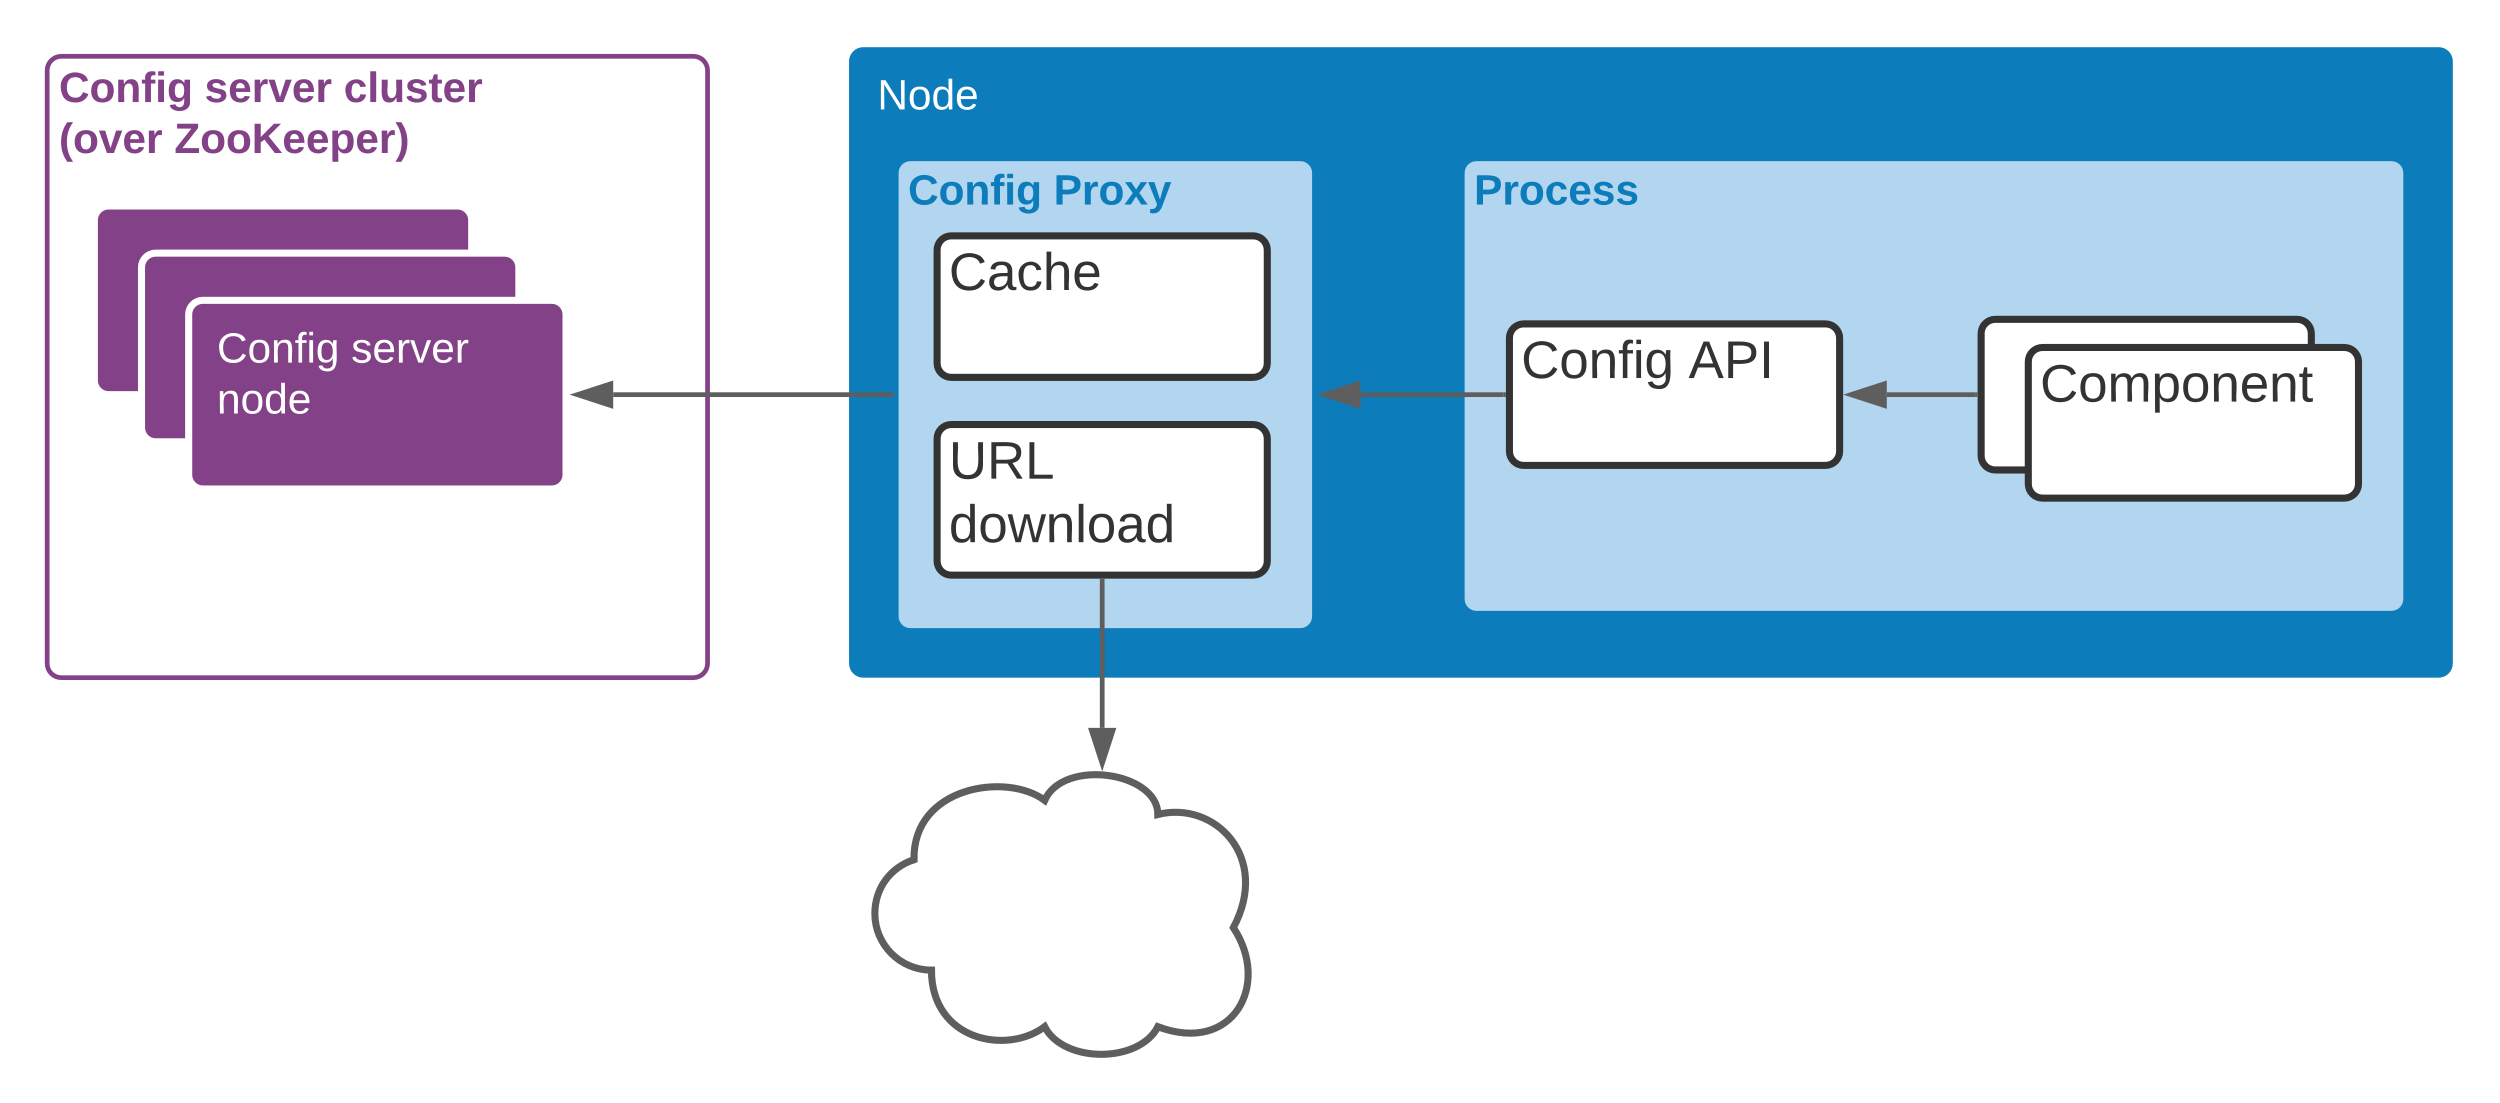
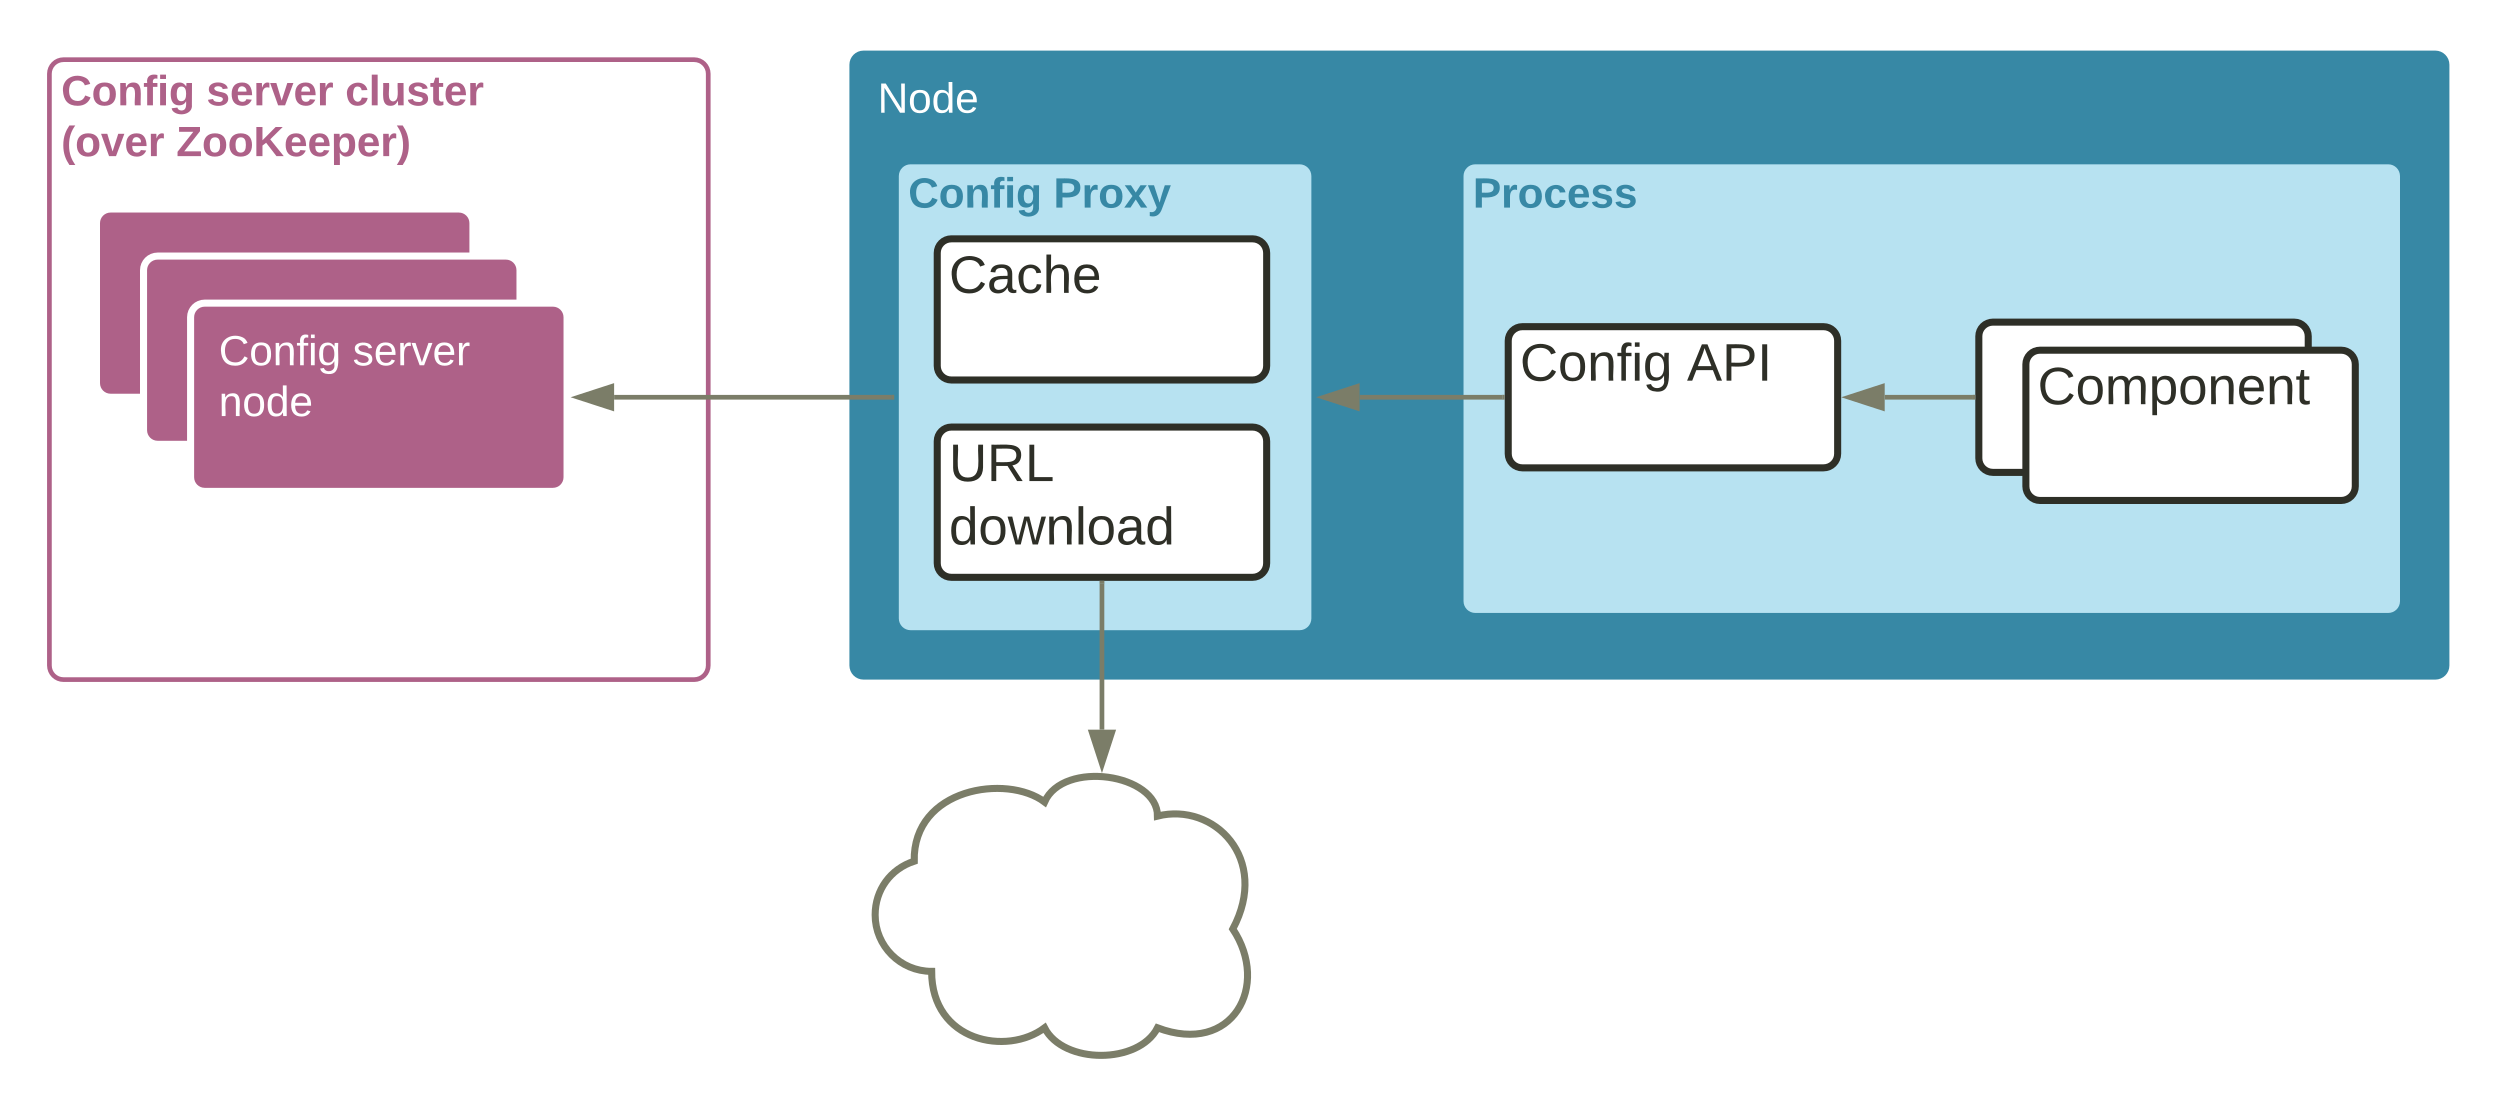
- <svg xmlns="http://www.w3.org/2000/svg" xmlns:ns1="lucid" xmlns:xlink="http://www.w3.org/1999/xlink" width="1060" height="467.33">
-   <g transform="translate(-240 -212.6667)" ns1:page-tab-id="0_0">
-     <path d="M0 0h1870.87v1322.83H0z" fill="#fff" />
-     <path d="M260 242.53c0-3.3 2.7-6 6-6h268c3.3 0 6 2.7 6 6V494c0 3.3-2.7 6-6 6H266c-3.3 0-6-2.7-6-6z" stroke="#834187" stroke-width="2" fill="#fff" />
+ <svg xmlns="http://www.w3.org/2000/svg" xmlns:ns1="lucid" xmlns:xlink="http://www.w3.org/1999/xlink" width="1062.5" height="470.03">
+   <g transform="translate(-239 -211.1667)" ns1:page-tab-id="0_0">
+     <path d="M0 0h1870.87v1322.84H0z" fill="#fff" />
+     <path d="M260 242.53a6 6 0 0 1 6-6h268a6 6 0 0 1 6 6V494a6 6 0 0 1-6 6H266a6 6 0 0 1-6-6z" stroke="#ae6188" stroke-width="2" fill="#fff" />
    <use xlink:href="#a" transform="matrix(1,0,0,1,265,241.5333) translate(0 14.4)" />
    <use xlink:href="#b" transform="matrix(1,0,0,1,265,241.5333) translate(61.75 14.4)" />
    <use xlink:href="#c" transform="matrix(1,0,0,1,265,241.5333) translate(120.75 14.4)" />
    <use xlink:href="#d" transform="matrix(1,0,0,1,265,241.5333) translate(0 36)" />
    <use xlink:href="#e" transform="matrix(1,0,0,1,265,241.5333) translate(48.9 36)" />
-     <path d="M280 306c0-3.3 2.7-6 6-6h148c3.3 0 6 2.7 6 6v68c0 3.3-2.7 6-6 6H286c-3.3 0-6-2.7-6-6z" stroke="#fff" stroke-width="3" fill="#834187" />
-     <path d="M300 326c0-3.3 2.7-6 6-6h148c3.3 0 6 2.7 6 6v68c0 3.3-2.7 6-6 6H306c-3.3 0-6-2.7-6-6z" stroke="#fff" stroke-width="3" fill="#834187" />
-     <path d="M320 346c0-3.3 2.7-6 6-6h148c3.3 0 6 2.7 6 6v68c0 3.3-2.7 6-6 6H326c-3.3 0-6-2.7-6-6z" stroke="#fff" stroke-width="3" fill="#834187" />
+     <path d="M280 306a6 6 0 0 1 6-6h148a6 6 0 0 1 6 6v68a6 6 0 0 1-6 6H286a6 6 0 0 1-6-6z" stroke="#fff" stroke-width="3" fill="#ae6188" />
+     <path d="M300 326a6 6 0 0 1 6-6h148a6 6 0 0 1 6 6v68a6 6 0 0 1-6 6H306a6 6 0 0 1-6-6z" stroke="#fff" stroke-width="3" fill="#ae6188" />
+     <path d="M320 346a6 6 0 0 1 6-6h148a6 6 0 0 1 6 6v68a6 6 0 0 1-6 6H326a6 6 0 0 1-6-6z" stroke="#fff" stroke-width="3" fill="#ae6188" />
    <use xlink:href="#f" transform="matrix(1,0,0,1,332,352) translate(0 14.4)" />
    <use xlink:href="#g" transform="matrix(1,0,0,1,332,352) translate(56.9 14.4)" />
    <use xlink:href="#h" transform="matrix(1,0,0,1,332,352) translate(0 36)" />
-     <path d="M600 238.67c0-3.32 2.7-6 6-6h668c3.3 0 6 2.68 6 6V494c0 3.3-2.7 6-6 6H606c-3.3 0-6-2.7-6-6z" stroke="#000" stroke-opacity="0" stroke-width="3" fill="#0c7cba" />
+     <path d="M600 238.67a6 6 0 0 1 6-6h668a6 6 0 0 1 6 6V494a6 6 0 0 1-6 6H606a6 6 0 0 1-6-6z" stroke="#000" stroke-opacity="0" stroke-width="3" fill="#3788a5" />
    <use xlink:href="#i" transform="matrix(1,0,0,1,612,244.6667) translate(0 14.4)" />
-     <path d="M620 286c0-3.3 2.7-6 6-6h165.33c3.32 0 6 2.7 6 6v188c0 3.3-2.68 6-6 6H626c-3.3 0-6-2.7-6-6z" stroke="#0c7cba" stroke-width="2" fill="#b2d6ef" />
+     <path d="M620 286a6 6 0 0 1 6-6h165.33a6 6 0 0 1 6 6v188a6 6 0 0 1-6 6H626a6 6 0 0 1-6-6z" stroke="#3788a5" stroke-width="2" fill="#b7e2f1" />
    <use xlink:href="#j" transform="matrix(1,0,0,1,625,285) translate(0 14.4)" />
    <use xlink:href="#k" transform="matrix(1,0,0,1,625,285) translate(61.75 14.4)" />
-     <path d="M637.33 318.67c0-3.32 2.7-6 6-6h128c3.32 0 6 2.68 6 6v48c0 3.3-2.68 6-6 6h-128c-3.3 0-6-2.7-6-6z" stroke="#333" stroke-width="3" fill="#fff" />
+     <path d="M637.33 318.67a6 6 0 0 1 6-6h128a6 6 0 0 1 6 6v48a6 6 0 0 1-6 6h-128a6 6 0 0 1-6-6z" stroke="#2e2f27" stroke-width="3" fill="#fff" />
    <use xlink:href="#l" transform="matrix(1,0,0,1,642.3333,317.6667) translate(0 17.95556)" />
-     <path d="M637.33 398.67c0-3.32 2.7-6 6-6h128c3.32 0 6 2.68 6 6v51.86c0 3.32-2.68 6-6 6h-128c-3.3 0-6-2.68-6-6z" stroke="#333" stroke-width="3" fill="#fff" />
+     <path d="M637.33 398.67a6 6 0 0 1 6-6h128a6 6 0 0 1 6 6v51.86a6 6 0 0 1-6 6h-128a6 6 0 0 1-6-6z" stroke="#2e2f27" stroke-width="3" fill="#fff" />
    <use xlink:href="#m" transform="matrix(1,0,0,1,642.3333,397.6667) translate(0 17.95556)" />
    <use xlink:href="#n" transform="matrix(1,0,0,1,642.3333,397.6667) translate(0 44.88889)" />
-     <path d="M860 286c0-3.3 2.7-6 6-6h388c3.3 0 6 2.7 6 6v180.67c0 3.3-2.7 6-6 6H866c-3.3 0-6-2.7-6-6z" stroke="#0c7cba" stroke-width="2" fill="#b2d6ef" />
+     <path d="M860 286a6 6 0 0 1 6-6h388a6 6 0 0 1 6 6v180.67a6 6 0 0 1-6 6H866a6 6 0 0 1-6-6z" stroke="#3788a5" stroke-width="2" fill="#b7e2f1" />
    <use xlink:href="#o" transform="matrix(1,0,0,1,865,285) translate(0 14.4)" />
-     <path d="M880 356c0-3.3 2.7-6 6-6h128c3.3 0 6 2.7 6 6v48c0 3.3-2.7 6-6 6H886c-3.3 0-6-2.7-6-6z" stroke="#333" stroke-width="3" fill="#fff" />
+     <path d="M880 356a6 6 0 0 1 6-6h128a6 6 0 0 1 6 6v48a6 6 0 0 1-6 6H886a6 6 0 0 1-6-6z" stroke="#2e2f27" stroke-width="3" fill="#fff" />
    <use xlink:href="#p" transform="matrix(1,0,0,1,885,355) translate(0 17.95556)" />
    <use xlink:href="#q" transform="matrix(1,0,0,1,885,355) translate(70.94938 17.95556)" />
-     <path d="M1080 354.07c0-3.32 2.7-6 6-6h128c3.3 0 6 2.68 6 6v51.86c0 3.32-2.7 6-6 6h-128c-3.3 0-6-2.68-6-6z" stroke="#333" stroke-width="3" fill="#fff" />
-     <path d="M1100 366c0-3.3 2.7-6 6-6h128c3.3 0 6 2.7 6 6v51.87c0 3.3-2.7 6-6 6h-128c-3.3 0-6-2.7-6-6z" stroke="#333" stroke-width="3" fill="#fff" />
+     <path d="M1080 354.07a6 6 0 0 1 6-6h128a6 6 0 0 1 6 6v51.86a6 6 0 0 1-6 6h-128a6 6 0 0 1-6-6z" stroke="#2e2f27" stroke-width="3" fill="#fff" />
+     <path d="M1100 366a6 6 0 0 1 6-6h128a6 6 0 0 1 6 6v51.87a6 6 0 0 1-6 6h-128a6 6 0 0 1-6-6z" stroke="#2e2f27" stroke-width="3" fill="#fff" />
    <use xlink:href="#r" transform="matrix(1,0,0,1,1105,365) translate(0 17.95556)" />
-     <path d="M1077.5 380H1040" stroke="#5e5e5e" stroke-width="2" fill="none" />
-     <path d="M1078.5 381h-1.03v-2h1.03" fill="#5e5e5e" />
-     <path d="M1024.74 380l14.26-4.64v9.28z" stroke="#5e5e5e" stroke-width="2" fill="#5e5e5e" />
-     <path d="M877.5 380h-60.66" stroke="#5e5e5e" stroke-width="2" fill="none" />
-     <path d="M878.5 381h-1.03v-2h1.03" fill="#5e5e5e" />
-     <path d="M801.57 380l14.27-4.64v9.28z" stroke="#5e5e5e" stroke-width="2" fill="#5e5e5e" />
-     <path d="M618 380H500" stroke="#5e5e5e" stroke-width="2" fill="none" />
-     <path d="M619 381h-1.03v-2H619" fill="#5e5e5e" />
-     <path d="M484.74 380l14.26-4.64v9.28z" stroke="#5e5e5e" stroke-width="2" fill="#5e5e5e" />
-     <path d="M707.33 459.03v62.24" stroke="#5e5e5e" stroke-width="2" fill="none" />
-     <path d="M708.33 459.06h-2v-1.03h2" fill="#5e5e5e" />
-     <path d="M707.33 536.53l-4.63-14.26h9.27z" stroke="#5e5e5e" stroke-width="2" fill="#5e5e5e" />
-     <path d="M634.94 624c-13.25 0-24-10.75-24-24 0-10.6 6.5-19.55 16.6-22.83-.6-31.17 39.4-37.17 55.4-25.17 8-18 48-12 48 6 24-6 48 18 32 48 16 24 0 54-32 42-8 15.6-40 15.6-48 0-16 12-48 6-48-24z" stroke="#5e5e5e" stroke-width="3" fill="#fff" />
+     <path d="M1077.5 380H1040" stroke="#7b7d68" stroke-width="2" fill="none" />
+     <path d="M1078.5 381h-1.03v-2h1.03z" stroke="#7b7d68" stroke-width=".05" fill="#7b7d68" />
+     <path d="M1024.74 380l14.26-4.63v9.26z" stroke="#7b7d68" stroke-width="2" fill="#7b7d68" />
+     <path d="M877.5 380h-60.66" stroke="#7b7d68" stroke-width="2" fill="none" />
+     <path d="M878.5 381h-1.03v-2h1.03z" stroke="#7b7d68" stroke-width=".05" fill="#7b7d68" />
+     <path d="M801.57 380l14.26-4.63v9.26z" stroke="#7b7d68" stroke-width="2" fill="#7b7d68" />
+     <path d="M618 380H500" stroke="#7b7d68" stroke-width="2" fill="none" />
+     <path d="M619 381h-1.03v-2H619z" stroke="#7b7d68" stroke-width=".05" fill="#7b7d68" />
+     <path d="M484.74 380l14.26-4.63v9.26z" stroke="#7b7d68" stroke-width="2" fill="#7b7d68" />
+     <path d="M707.33 459.03v62.24" stroke="#7b7d68" stroke-width="2" fill="none" />
+     <path d="M708.33 459.06h-2v-1.03h2z" stroke="#7b7d68" stroke-width=".05" fill="#7b7d68" />
+     <path d="M707.33 536.53l-4.63-14.26h9.27z" stroke="#7b7d68" stroke-width="2" fill="#7b7d68" />
+     <path d="M634.94 624c-13.25 0-24-10.75-24-24 0-10.6 6.5-19.55 16.6-22.83-.6-31.17 39.4-37.17 55.4-25.17 8-18 48-12 48 6 24-6 48 18 32 48 16 24 0 54-32 42-8 15.6-40 15.6-48 0-16 12-48 6-48-24z" stroke="#7b7d68" stroke-width="3" fill="#fff" />
    <defs>
-       <path fill="#834187" d="M67-125c0 53 21 87 73 88 37 1 54-22 65-47l45 17C233-25 199 4 140 4 58 4 20-42 15-125 8-235 124-281 211-232c18 10 29 29 36 50l-46 12c-8-25-30-41-62-41-52 0-71 34-72 86" id="s" />
-       <path fill="#834187" d="M110-194c64 0 96 36 96 99 0 64-35 99-97 99-61 0-95-36-95-99 0-62 34-99 96-99zm-1 164c35 0 45-28 45-65 0-40-10-65-43-65-34 0-45 26-45 65 0 36 10 65 43 65" id="t" />
-       <path fill="#834187" d="M135-194c87-1 58 113 63 194h-50c-7-57 23-157-34-157-59 0-34 97-39 157H25l-1-190h47c2 12-1 28 3 38 12-26 28-41 61-42" id="u" />
-       <path fill="#834187" d="M121-226c-27-7-43 5-38 36h38v33H83V0H34v-157H6v-33h28c-9-59 32-81 87-68v32" id="v" />
-       <path fill="#834187" d="M25-224v-37h50v37H25zM25 0v-190h50V0H25" id="w" />
-       <path fill="#834187" d="M195-6C206 82 75 100 31 46c-4-6-6-13-8-21l49-6c3 16 16 24 34 25 40 0 42-37 40-79-11 22-30 35-61 35-53 0-70-43-70-97 0-56 18-96 73-97 30 0 46 14 59 34l2-30h47zm-90-29c32 0 41-27 41-63 0-35-9-62-40-62-32 0-39 29-40 63 0 36 9 62 39 62" id="x" />
+       <path fill="#ae6188" d="M67-125c0 53 21 87 73 88 37 1 54-22 65-47l45 17C233-25 199 4 140 4 58 4 20-42 15-125 8-235 124-281 211-232c18 10 29 29 36 50l-46 12c-8-25-30-41-62-41-52 0-71 34-72 86" id="s" />
+       <path fill="#ae6188" d="M110-194c64 0 96 36 96 99 0 64-35 99-97 99-61 0-95-36-95-99 0-62 34-99 96-99zm-1 164c35 0 45-28 45-65 0-40-10-65-43-65-34 0-45 26-45 65 0 36 10 65 43 65" id="t" />
+       <path fill="#ae6188" d="M135-194c87-1 58 113 63 194h-50c-7-57 23-157-34-157-59 0-34 97-39 157H25l-1-190h47c2 12-1 28 3 38 12-26 28-41 61-42" id="u" />
+       <path fill="#ae6188" d="M121-226c-27-7-43 5-38 36h38v33H83V0H34v-157H6v-33h28c-9-59 32-81 87-68v32" id="v" />
+       <path fill="#ae6188" d="M25-224v-37h50v37H25zM25 0v-190h50V0H25" id="w" />
+       <path fill="#ae6188" d="M195-6C206 82 75 100 31 46c-4-6-6-13-8-21l49-6c3 16 16 24 34 25 40 0 42-37 40-79-11 22-30 35-61 35-53 0-70-43-70-97 0-56 18-96 73-97 30 0 46 14 59 34l2-30h47zm-90-29c32 0 41-27 41-63 0-35-9-62-40-62-32 0-39 29-40 63 0 36 9 62 39 62" id="x" />
      <g id="a">
        <use transform="matrix(0.05,0,0,0.05,0,0)" xlink:href="#s" />
        <use transform="matrix(0.05,0,0,0.05,12.95,0)" xlink:href="#t" />
        <use transform="matrix(0.05,0,0,0.05,23.9,0)" xlink:href="#u" />
        <use transform="matrix(0.05,0,0,0.05,34.85,0)" xlink:href="#v" />
        <use transform="matrix(0.05,0,0,0.05,40.8,0)" xlink:href="#w" />
        <use transform="matrix(0.05,0,0,0.05,45.8,0)" xlink:href="#x" />
      </g>
-       <path fill="#834187" d="M137-138c1-29-70-34-71-4 15 46 118 7 119 86 1 83-164 76-172 9l43-7c4 19 20 25 44 25 33 8 57-30 24-41C81-84 22-81 20-136c-2-80 154-74 161-7" id="y" />
-       <path fill="#834187" d="M185-48c-13 30-37 53-82 52C43 2 14-33 14-96s30-98 90-98c62 0 83 45 84 108H66c0 31 8 55 39 56 18 0 30-7 34-22zm-45-69c5-46-57-63-70-21-2 6-4 13-4 21h74" id="z" />
-       <path fill="#834187" d="M135-150c-39-12-60 13-60 57V0H25l-1-190h47c2 13-1 29 3 40 6-28 27-53 61-41v41" id="A" />
-       <path fill="#834187" d="M128 0H69L1-190h53L99-40l48-150h52" id="B" />
+       <path fill="#ae6188" d="M137-138c1-29-70-34-71-4 15 46 118 7 119 86 1 83-164 76-172 9l43-7c4 19 20 25 44 25 33 8 57-30 24-41C81-84 22-81 20-136c-2-80 154-74 161-7" id="y" />
+       <path fill="#ae6188" d="M185-48c-13 30-37 53-82 52C43 2 14-33 14-96s30-98 90-98c62 0 83 45 84 108H66c0 31 8 55 39 56 18 0 30-7 34-22zm-45-69c5-46-57-63-70-21-2 6-4 13-4 21h74" id="z" />
+       <path fill="#ae6188" d="M135-150c-39-12-60 13-60 57V0H25l-1-190h47c2 13-1 29 3 40 6-28 27-53 61-41v41" id="A" />
+       <path fill="#ae6188" d="M128 0H69L1-190h53L99-40l48-150h52" id="B" />
      <g id="b">
        <use transform="matrix(0.05,0,0,0.05,0,0)" xlink:href="#y" />
        <use transform="matrix(0.05,0,0,0.05,10,0)" xlink:href="#z" />
        <use transform="matrix(0.05,0,0,0.05,20,0)" xlink:href="#A" />
        <use transform="matrix(0.05,0,0,0.05,27,0)" xlink:href="#B" />
        <use transform="matrix(0.05,0,0,0.05,37,0)" xlink:href="#z" />
        <use transform="matrix(0.05,0,0,0.05,47,0)" xlink:href="#A" />
      </g>
-       <path fill="#834187" d="M190-63c-7 42-38 67-86 67-59 0-84-38-90-98-12-110 154-137 174-36l-49 2c-2-19-15-32-35-32-30 0-35 28-38 64-6 74 65 87 74 30" id="C" />
-       <path fill="#834187" d="M25 0v-261h50V0H25" id="D" />
-       <path fill="#834187" d="M85 4C-2 5 27-109 22-190h50c7 57-23 150 33 157 60-5 35-97 40-157h50l1 190h-47c-2-12 1-28-3-38-12 25-28 42-61 42" id="E" />
-       <path fill="#834187" d="M115-3C79 11 28 4 28-45v-112H4v-33h27l15-45h31v45h36v33H77v99c-1 23 16 31 38 25v30" id="F" />
+       <path fill="#ae6188" d="M190-63c-7 42-38 67-86 67-59 0-84-38-90-98-12-110 154-137 174-36l-49 2c-2-19-15-32-35-32-30 0-35 28-38 64-6 74 65 87 74 30" id="C" />
+       <path fill="#ae6188" d="M25 0v-261h50V0H25" id="D" />
+       <path fill="#ae6188" d="M85 4C-2 5 27-109 22-190h50c7 57-23 150 33 157 60-5 35-97 40-157h50l1 190h-47c-2-12 1-28-3-38-12 25-28 42-61 42" id="E" />
+       <path fill="#ae6188" d="M115-3C79 11 28 4 28-45v-112H4v-33h27l15-45h31v45h36v33H77v99c-1 23 16 31 38 25v30" id="F" />
      <g id="c">
        <use transform="matrix(0.05,0,0,0.05,0,0)" xlink:href="#C" />
        <use transform="matrix(0.05,0,0,0.05,10,0)" xlink:href="#D" />
        <use transform="matrix(0.05,0,0,0.05,15,0)" xlink:href="#E" />
        <use transform="matrix(0.05,0,0,0.05,25.95,0)" xlink:href="#y" />
        <use transform="matrix(0.05,0,0,0.05,35.95,0)" xlink:href="#F" />
        <use transform="matrix(0.05,0,0,0.05,41.9,0)" xlink:href="#z" />
        <use transform="matrix(0.05,0,0,0.05,51.9,0)" xlink:href="#A" />
      </g>
-       <path fill="#834187" d="M67-93c0 74 22 123 53 168H70C40 30 18-18 18-93s22-123 52-168h50c-32 44-53 94-53 168" id="G" />
+       <path fill="#ae6188" d="M67-93c0 74 22 123 53 168H70C40 30 18-18 18-93s22-123 52-168h50c-32 44-53 94-53 168" id="G" />
      <g id="d">
        <use transform="matrix(0.05,0,0,0.05,0,0)" xlink:href="#G" />
        <use transform="matrix(0.05,0,0,0.05,5.95,0)" xlink:href="#t" />
        <use transform="matrix(0.05,0,0,0.05,16.9,0)" xlink:href="#B" />
        <use transform="matrix(0.05,0,0,0.05,26.9,0)" xlink:href="#z" />
        <use transform="matrix(0.05,0,0,0.05,36.9,0)" xlink:href="#A" />
      </g>
-       <path fill="#834187" d="M210 0H11v-37l134-170H24v-41h178v36L68-41h142V0" id="H" />
-       <path fill="#834187" d="M195 0l-88-114-31 24V0H24v-248h52v113l112-113h60L142-143 257 0h-62" id="I" />
-       <path fill="#834187" d="M135-194c53 0 70 44 70 98 0 56-19 98-73 100-31 1-45-17-59-34 3 33 2 69 2 105H25l-1-265h48c2 10 0 23 3 31 11-24 29-35 60-35zM114-30c33 0 39-31 40-66 0-38-9-64-40-64-56 0-55 130 0 130" id="J" />
-       <path fill="#834187" d="M102-93c0 74-22 123-52 168H0C30 29 54-18 53-93c0-74-22-123-53-168h50c30 45 52 94 52 168" id="K" />
+       <path fill="#ae6188" d="M210 0H11v-37l134-170H24v-41h178v36L68-41h142V0" id="H" />
+       <path fill="#ae6188" d="M195 0l-88-114-31 24V0H24v-248h52v113l112-113h60L142-143 257 0h-62" id="I" />
+       <path fill="#ae6188" d="M135-194c53 0 70 44 70 98 0 56-19 98-73 100-31 1-45-17-59-34 3 33 2 69 2 105H25l-1-265h48c2 10 0 23 3 31 11-24 29-35 60-35zM114-30c33 0 39-31 40-66 0-38-9-64-40-64-56 0-55 130 0 130" id="J" />
+       <path fill="#ae6188" d="M102-93c0 74-22 123-52 168H0C30 29 54-18 53-93c0-74-22-123-53-168h50c30 45 52 94 52 168" id="K" />
      <g id="e">
        <use transform="matrix(0.05,0,0,0.05,0,0)" xlink:href="#H" />
        <use transform="matrix(0.05,0,0,0.05,10.95,0)" xlink:href="#t" />
        <use transform="matrix(0.05,0,0,0.05,21.9,0)" xlink:href="#t" />
        <use transform="matrix(0.05,0,0,0.05,32.85,0)" xlink:href="#I" />
        <use transform="matrix(0.05,0,0,0.05,45.8,0)" xlink:href="#z" />
        <use transform="matrix(0.05,0,0,0.05,55.8,0)" xlink:href="#z" />
        <use transform="matrix(0.05,0,0,0.05,65.8,0)" xlink:href="#J" />
        <use transform="matrix(0.05,0,0,0.05,76.75,0)" xlink:href="#z" />
        <use transform="matrix(0.05,0,0,0.05,86.75,0)" xlink:href="#A" />
        <use transform="matrix(0.05,0,0,0.05,93.75,0)" xlink:href="#K" />
      </g>
      <path fill="#fff" d="M212-179c-10-28-35-45-73-45-59 0-87 40-87 99 0 60 29 101 89 101 43 0 62-24 78-52l27 14C228-24 195 4 139 4 59 4 22-46 18-125c-6-104 99-153 187-111 19 9 31 26 39 46" id="L" />
      <path fill="#fff" d="M100-194c62-1 85 37 85 99 1 63-27 99-86 99S16-35 15-95c0-66 28-99 85-99zM99-20c44 1 53-31 53-75 0-43-8-75-51-75s-53 32-53 75 10 74 51 75" id="M" />
      <path fill="#fff" d="M117-194c89-4 53 116 60 194h-32v-121c0-31-8-49-39-48C34-167 62-67 57 0H25l-1-190h30c1 10-1 24 2 32 11-22 29-35 61-36" id="N" />
      <path fill="#fff" d="M101-234c-31-9-42 10-38 44h38v23H63V0H32v-167H5v-23h27c-7-52 17-82 69-68v24" id="O" />
      <path fill="#fff" d="M24-231v-30h32v30H24zM24 0v-190h32V0H24" id="P" />
      <path fill="#fff" d="M177-190C167-65 218 103 67 71c-23-6-38-20-44-43l32-5c15 47 100 32 89-28v-30C133-14 115 1 83 1 29 1 15-40 15-95c0-56 16-97 71-98 29-1 48 16 59 35 1-10 0-23 2-32h30zM94-22c36 0 50-32 50-73 0-42-14-75-50-75-39 0-46 34-46 75s6 73 46 73" id="Q" />
      <g id="f">
        <use transform="matrix(0.05,0,0,0.05,0,0)" xlink:href="#L" />
        <use transform="matrix(0.05,0,0,0.05,12.95,0)" xlink:href="#M" />
        <use transform="matrix(0.05,0,0,0.05,22.95,0)" xlink:href="#N" />
        <use transform="matrix(0.05,0,0,0.05,32.95,0)" xlink:href="#O" />
        <use transform="matrix(0.05,0,0,0.05,37.95,0)" xlink:href="#P" />
        <use transform="matrix(0.05,0,0,0.05,41.9,0)" xlink:href="#Q" />
      </g>
      <path fill="#fff" d="M135-143c-3-34-86-38-87 0 15 53 115 12 119 90S17 21 10-45l28-5c4 36 97 45 98 0-10-56-113-15-118-90-4-57 82-63 122-42 12 7 21 19 24 35" id="R" />
      <path fill="#fff" d="M100-194c63 0 86 42 84 106H49c0 40 14 67 53 68 26 1 43-12 49-29l28 8c-11 28-37 45-77 45C44 4 14-33 15-96c1-61 26-98 85-98zm52 81c6-60-76-77-97-28-3 7-6 17-6 28h103" id="S" />
      <path fill="#fff" d="M114-163C36-179 61-72 57 0H25l-1-190h30c1 12-1 29 2 39 6-27 23-49 58-41v29" id="T" />
      <path fill="#fff" d="M108 0H70L1-190h34L89-25l56-165h34" id="U" />
      <g id="g">
        <use transform="matrix(0.05,0,0,0.05,0,0)" xlink:href="#R" />
        <use transform="matrix(0.05,0,0,0.05,9,0)" xlink:href="#S" />
        <use transform="matrix(0.05,0,0,0.05,19,0)" xlink:href="#T" />
        <use transform="matrix(0.05,0,0,0.05,24.95,0)" xlink:href="#U" />
        <use transform="matrix(0.05,0,0,0.05,33.95,0)" xlink:href="#S" />
        <use transform="matrix(0.05,0,0,0.05,43.95,0)" xlink:href="#T" />
      </g>
      <path fill="#fff" d="M85-194c31 0 48 13 60 33l-1-100h32l1 261h-30c-2-10 0-23-3-31C134-8 116 4 85 4 32 4 16-35 15-94c0-66 23-100 70-100zm9 24c-40 0-46 34-46 75 0 40 6 74 45 74 42 0 51-32 51-76 0-42-9-74-50-73" id="V" />
      <g id="h">
        <use transform="matrix(0.05,0,0,0.05,0,0)" xlink:href="#N" />
        <use transform="matrix(0.05,0,0,0.05,10,0)" xlink:href="#M" />
        <use transform="matrix(0.05,0,0,0.05,20,0)" xlink:href="#V" />
        <use transform="matrix(0.05,0,0,0.05,30,0)" xlink:href="#S" />
      </g>
      <path fill="#fff" d="M190 0L58-211 59 0H30v-248h39L202-35l-2-213h31V0h-41" id="W" />
      <g id="i">
        <use transform="matrix(0.05,0,0,0.05,0,0)" xlink:href="#W" />
        <use transform="matrix(0.05,0,0,0.05,12.95,0)" xlink:href="#M" />
        <use transform="matrix(0.05,0,0,0.05,22.95,0)" xlink:href="#V" />
        <use transform="matrix(0.05,0,0,0.05,32.95,0)" xlink:href="#S" />
      </g>
-       <path fill="#0c7cba" d="M67-125c0 53 21 87 73 88 37 1 54-22 65-47l45 17C233-25 199 4 140 4 58 4 20-42 15-125 8-235 124-281 211-232c18 10 29 29 36 50l-46 12c-8-25-30-41-62-41-52 0-71 34-72 86" id="X" />
-       <path fill="#0c7cba" d="M110-194c64 0 96 36 96 99 0 64-35 99-97 99-61 0-95-36-95-99 0-62 34-99 96-99zm-1 164c35 0 45-28 45-65 0-40-10-65-43-65-34 0-45 26-45 65 0 36 10 65 43 65" id="Y" />
-       <path fill="#0c7cba" d="M135-194c87-1 58 113 63 194h-50c-7-57 23-157-34-157-59 0-34 97-39 157H25l-1-190h47c2 12-1 28 3 38 12-26 28-41 61-42" id="Z" />
-       <path fill="#0c7cba" d="M121-226c-27-7-43 5-38 36h38v33H83V0H34v-157H6v-33h28c-9-59 32-81 87-68v32" id="aa" />
-       <path fill="#0c7cba" d="M25-224v-37h50v37H25zM25 0v-190h50V0H25" id="ab" />
-       <path fill="#0c7cba" d="M195-6C206 82 75 100 31 46c-4-6-6-13-8-21l49-6c3 16 16 24 34 25 40 0 42-37 40-79-11 22-30 35-61 35-53 0-70-43-70-97 0-56 18-96 73-97 30 0 46 14 59 34l2-30h47zm-90-29c32 0 41-27 41-63 0-35-9-62-40-62-32 0-39 29-40 63 0 36 9 62 39 62" id="ac" />
+       <path fill="#3788a5" d="M67-125c0 53 21 87 73 88 37 1 54-22 65-47l45 17C233-25 199 4 140 4 58 4 20-42 15-125 8-235 124-281 211-232c18 10 29 29 36 50l-46 12c-8-25-30-41-62-41-52 0-71 34-72 86" id="X" />
+       <path fill="#3788a5" d="M110-194c64 0 96 36 96 99 0 64-35 99-97 99-61 0-95-36-95-99 0-62 34-99 96-99zm-1 164c35 0 45-28 45-65 0-40-10-65-43-65-34 0-45 26-45 65 0 36 10 65 43 65" id="Y" />
+       <path fill="#3788a5" d="M135-194c87-1 58 113 63 194h-50c-7-57 23-157-34-157-59 0-34 97-39 157H25l-1-190h47c2 12-1 28 3 38 12-26 28-41 61-42" id="Z" />
+       <path fill="#3788a5" d="M121-226c-27-7-43 5-38 36h38v33H83V0H34v-157H6v-33h28c-9-59 32-81 87-68v32" id="aa" />
+       <path fill="#3788a5" d="M25-224v-37h50v37H25zM25 0v-190h50V0H25" id="ab" />
+       <path fill="#3788a5" d="M195-6C206 82 75 100 31 46c-4-6-6-13-8-21l49-6c3 16 16 24 34 25 40 0 42-37 40-79-11 22-30 35-61 35-53 0-70-43-70-97 0-56 18-96 73-97 30 0 46 14 59 34l2-30h47zm-90-29c32 0 41-27 41-63 0-35-9-62-40-62-32 0-39 29-40 63 0 36 9 62 39 62" id="ac" />
      <g id="j">
        <use transform="matrix(0.05,0,0,0.05,0,0)" xlink:href="#X" />
        <use transform="matrix(0.05,0,0,0.05,12.95,0)" xlink:href="#Y" />
        <use transform="matrix(0.05,0,0,0.05,23.9,0)" xlink:href="#Z" />
        <use transform="matrix(0.05,0,0,0.05,34.85,0)" xlink:href="#aa" />
        <use transform="matrix(0.05,0,0,0.05,40.8,0)" xlink:href="#ab" />
        <use transform="matrix(0.05,0,0,0.05,45.8,0)" xlink:href="#ac" />
      </g>
-       <path fill="#0c7cba" d="M24-248c93 1 206-16 204 79-1 75-69 88-152 82V0H24v-248zm52 121c47 0 100 7 100-41 0-47-54-39-100-39v80" id="ad" />
-       <path fill="#0c7cba" d="M135-150c-39-12-60 13-60 57V0H25l-1-190h47c2 13-1 29 3 40 6-28 27-53 61-41v41" id="ae" />
-       <path fill="#0c7cba" d="M144 0l-44-69L55 0H2l70-98-66-92h53l41 62 40-62h54l-67 91 71 99h-54" id="af" />
-       <path fill="#0c7cba" d="M123 10C108 53 80 86 19 72V37c35 8 53-11 59-39L3-190h52l48 148c12-52 28-100 44-148h51" id="ag" />
+       <path fill="#3788a5" d="M24-248c93 1 206-16 204 79-1 75-69 88-152 82V0H24v-248zm52 121c47 0 100 7 100-41 0-47-54-39-100-39v80" id="ad" />
+       <path fill="#3788a5" d="M135-150c-39-12-60 13-60 57V0H25l-1-190h47c2 13-1 29 3 40 6-28 27-53 61-41v41" id="ae" />
+       <path fill="#3788a5" d="M144 0l-44-69L55 0H2l70-98-66-92h53l41 62 40-62h54l-67 91 71 99h-54" id="af" />
+       <path fill="#3788a5" d="M123 10C108 53 80 86 19 72V37c35 8 53-11 59-39L3-190h52l48 148c12-52 28-100 44-148h51" id="ag" />
      <g id="k">
        <use transform="matrix(0.05,0,0,0.05,0,0)" xlink:href="#ad" />
        <use transform="matrix(0.05,0,0,0.05,12,0)" xlink:href="#ae" />
        <use transform="matrix(0.05,0,0,0.05,19,0)" xlink:href="#Y" />
        <use transform="matrix(0.05,0,0,0.05,29.95,0)" xlink:href="#af" />
        <use transform="matrix(0.05,0,0,0.05,39.95,0)" xlink:href="#ag" />
      </g>
-       <path fill="#333" d="M212-179c-10-28-35-45-73-45-59 0-87 40-87 99 0 60 29 101 89 101 43 0 62-24 78-52l27 14C228-24 195 4 139 4 59 4 22-46 18-125c-6-104 99-153 187-111 19 9 31 26 39 46" id="ah" />
-       <path fill="#333" d="M141-36C126-15 110 5 73 4 37 3 15-17 15-53c-1-64 63-63 125-63 3-35-9-54-41-54-24 1-41 7-42 31l-33-3c5-37 33-52 76-52 45 0 72 20 72 64v82c-1 20 7 32 28 27v20c-31 9-61-2-59-35zM48-53c0 20 12 33 32 33 41-3 63-29 60-74-43 2-92-5-92 41" id="ai" />
-       <path fill="#333" d="M96-169c-40 0-48 33-48 73s9 75 48 75c24 0 41-14 43-38l32 2c-6 37-31 61-74 61-59 0-76-41-82-99-10-93 101-131 147-64 4 7 5 14 7 22l-32 3c-4-21-16-35-41-35" id="aj" />
-       <path fill="#333" d="M106-169C34-169 62-67 57 0H25v-261h32l-1 103c12-21 28-36 61-36 89 0 53 116 60 194h-32v-121c2-32-8-49-39-48" id="ak" />
-       <path fill="#333" d="M100-194c63 0 86 42 84 106H49c0 40 14 67 53 68 26 1 43-12 49-29l28 8c-11 28-37 45-77 45C44 4 14-33 15-96c1-61 26-98 85-98zm52 81c6-60-76-77-97-28-3 7-6 17-6 28h103" id="al" />
+       <path fill="#2e2f27" d="M212-179c-10-28-35-45-73-45-59 0-87 40-87 99 0 60 29 101 89 101 43 0 62-24 78-52l27 14C228-24 195 4 139 4 59 4 22-46 18-125c-6-104 99-153 187-111 19 9 31 26 39 46" id="ah" />
+       <path fill="#2e2f27" d="M141-36C126-15 110 5 73 4 37 3 15-17 15-53c-1-64 63-63 125-63 3-35-9-54-41-54-24 1-41 7-42 31l-33-3c5-37 33-52 76-52 45 0 72 20 72 64v82c-1 20 7 32 28 27v20c-31 9-61-2-59-35zM48-53c0 20 12 33 32 33 41-3 63-29 60-74-43 2-92-5-92 41" id="ai" />
+       <path fill="#2e2f27" d="M96-169c-40 0-48 33-48 73s9 75 48 75c24 0 41-14 43-38l32 2c-6 37-31 61-74 61-59 0-76-41-82-99-10-93 101-131 147-64 4 7 5 14 7 22l-32 3c-4-21-16-35-41-35" id="aj" />
+       <path fill="#2e2f27" d="M106-169C34-169 62-67 57 0H25v-261h32l-1 103c12-21 28-36 61-36 89 0 53 116 60 194h-32v-121c2-32-8-49-39-48" id="ak" />
+       <path fill="#2e2f27" d="M100-194c63 0 86 42 84 106H49c0 40 14 67 53 68 26 1 43-12 49-29l28 8c-11 28-37 45-77 45C44 4 14-33 15-96c1-61 26-98 85-98zm52 81c6-60-76-77-97-28-3 7-6 17-6 28h103" id="al" />
      <g id="l">
        <use transform="matrix(0.06234568,0,0,0.06234568,0,0)" xlink:href="#ah" />
        <use transform="matrix(0.06234568,0,0,0.06234568,16.14753,0)" xlink:href="#ai" />
        <use transform="matrix(0.06234568,0,0,0.06234568,28.61667,0)" xlink:href="#aj" />
        <use transform="matrix(0.06234568,0,0,0.06234568,39.83889,0)" xlink:href="#ak" />
        <use transform="matrix(0.06234568,0,0,0.06234568,52.30802,0)" xlink:href="#al" />
      </g>
-       <path fill="#333" d="M232-93c-1 65-40 97-104 97C67 4 28-28 28-90v-158h33c8 89-33 224 67 224 102 0 64-133 71-224h33v155" id="am" />
-       <path fill="#333" d="M233-177c-1 41-23 64-60 70L243 0h-38l-65-103H63V0H30v-248c88 3 205-21 203 71zM63-129c60-2 137 13 137-47 0-61-80-42-137-45v92" id="an" />
-       <path fill="#333" d="M30 0v-248h33v221h125V0H30" id="ao" />
+       <path fill="#2e2f27" d="M232-93c-1 65-40 97-104 97C67 4 28-28 28-90v-158h33c8 89-33 224 67 224 102 0 64-133 71-224h33v155" id="am" />
+       <path fill="#2e2f27" d="M233-177c-1 41-23 64-60 70L243 0h-38l-65-103H63V0H30v-248c88 3 205-21 203 71zM63-129c60-2 137 13 137-47 0-61-80-42-137-45v92" id="an" />
+       <path fill="#2e2f27" d="M30 0v-248h33v221h125V0H30" id="ao" />
      <g id="m">
        <use transform="matrix(0.06234568,0,0,0.06234568,0,0)" xlink:href="#am" />
        <use transform="matrix(0.06234568,0,0,0.06234568,16.14753,0)" xlink:href="#an" />
        <use transform="matrix(0.06234568,0,0,0.06234568,32.29506,0)" xlink:href="#ao" />
      </g>
-       <path fill="#333" d="M85-194c31 0 48 13 60 33l-1-100h32l1 261h-30c-2-10 0-23-3-31C134-8 116 4 85 4 32 4 16-35 15-94c0-66 23-100 70-100zm9 24c-40 0-46 34-46 75 0 40 6 74 45 74 42 0 51-32 51-76 0-42-9-74-50-73" id="ap" />
-       <path fill="#333" d="M100-194c62-1 85 37 85 99 1 63-27 99-86 99S16-35 15-95c0-66 28-99 85-99zM99-20c44 1 53-31 53-75 0-43-8-75-51-75s-53 32-53 75 10 74 51 75" id="aq" />
-       <path fill="#333" d="M206 0h-36l-40-164L89 0H53L-1-190h32L70-26l43-164h34l41 164 42-164h31" id="ar" />
-       <path fill="#333" d="M117-194c89-4 53 116 60 194h-32v-121c0-31-8-49-39-48C34-167 62-67 57 0H25l-1-190h30c1 10-1 24 2 32 11-22 29-35 61-36" id="as" />
-       <path fill="#333" d="M24 0v-261h32V0H24" id="at" />
+       <path fill="#2e2f27" d="M85-194c31 0 48 13 60 33l-1-100h32l1 261h-30c-2-10 0-23-3-31C134-8 116 4 85 4 32 4 16-35 15-94c0-66 23-100 70-100zm9 24c-40 0-46 34-46 75 0 40 6 74 45 74 42 0 51-32 51-76 0-42-9-74-50-73" id="ap" />
+       <path fill="#2e2f27" d="M100-194c62-1 85 37 85 99 1 63-27 99-86 99S16-35 15-95c0-66 28-99 85-99zM99-20c44 1 53-31 53-75 0-43-8-75-51-75s-53 32-53 75 10 74 51 75" id="aq" />
+       <path fill="#2e2f27" d="M206 0h-36l-40-164L89 0H53L-1-190h32L70-26l43-164h34l41 164 42-164h31" id="ar" />
+       <path fill="#2e2f27" d="M117-194c89-4 53 116 60 194h-32v-121c0-31-8-49-39-48C34-167 62-67 57 0H25l-1-190h30c1 10-1 24 2 32 11-22 29-35 61-36" id="as" />
+       <path fill="#2e2f27" d="M24 0v-261h32V0H24" id="at" />
      <g id="n">
        <use transform="matrix(0.06234568,0,0,0.06234568,0,0)" xlink:href="#ap" />
        <use transform="matrix(0.06234568,0,0,0.06234568,12.46914,0)" xlink:href="#aq" />
        <use transform="matrix(0.06234568,0,0,0.06234568,24.93827,0)" xlink:href="#ar" />
        <use transform="matrix(0.06234568,0,0,0.06234568,41.0858,0)" xlink:href="#as" />
        <use transform="matrix(0.06234568,0,0,0.06234568,53.55494,0)" xlink:href="#at" />
        <use transform="matrix(0.06234568,0,0,0.06234568,58.48025,0)" xlink:href="#aq" />
        <use transform="matrix(0.06234568,0,0,0.06234568,70.94938,0)" xlink:href="#ai" />
        <use transform="matrix(0.06234568,0,0,0.06234568,83.41852,0)" xlink:href="#ap" />
      </g>
-       <path fill="#0c7cba" d="M190-63c-7 42-38 67-86 67-59 0-84-38-90-98-12-110 154-137 174-36l-49 2c-2-19-15-32-35-32-30 0-35 28-38 64-6 74 65 87 74 30" id="au" />
-       <path fill="#0c7cba" d="M185-48c-13 30-37 53-82 52C43 2 14-33 14-96s30-98 90-98c62 0 83 45 84 108H66c0 31 8 55 39 56 18 0 30-7 34-22zm-45-69c5-46-57-63-70-21-2 6-4 13-4 21h74" id="av" />
-       <path fill="#0c7cba" d="M137-138c1-29-70-34-71-4 15 46 118 7 119 86 1 83-164 76-172 9l43-7c4 19 20 25 44 25 33 8 57-30 24-41C81-84 22-81 20-136c-2-80 154-74 161-7" id="aw" />
+       <path fill="#3788a5" d="M190-63c-7 42-38 67-86 67-59 0-84-38-90-98-12-110 154-137 174-36l-49 2c-2-19-15-32-35-32-30 0-35 28-38 64-6 74 65 87 74 30" id="au" />
+       <path fill="#3788a5" d="M185-48c-13 30-37 53-82 52C43 2 14-33 14-96s30-98 90-98c62 0 83 45 84 108H66c0 31 8 55 39 56 18 0 30-7 34-22zm-45-69c5-46-57-63-70-21-2 6-4 13-4 21h74" id="av" />
+       <path fill="#3788a5" d="M137-138c1-29-70-34-71-4 15 46 118 7 119 86 1 83-164 76-172 9l43-7c4 19 20 25 44 25 33 8 57-30 24-41C81-84 22-81 20-136c-2-80 154-74 161-7" id="aw" />
      <g id="o">
        <use transform="matrix(0.05,0,0,0.05,0,0)" xlink:href="#ad" />
        <use transform="matrix(0.05,0,0,0.05,12,0)" xlink:href="#ae" />
        <use transform="matrix(0.05,0,0,0.05,19,0)" xlink:href="#Y" />
        <use transform="matrix(0.05,0,0,0.05,29.95,0)" xlink:href="#au" />
        <use transform="matrix(0.05,0,0,0.05,39.95,0)" xlink:href="#av" />
        <use transform="matrix(0.05,0,0,0.05,49.95,0)" xlink:href="#aw" />
        <use transform="matrix(0.05,0,0,0.05,59.95,0)" xlink:href="#aw" />
      </g>
-       <path fill="#333" d="M101-234c-31-9-42 10-38 44h38v23H63V0H32v-167H5v-23h27c-7-52 17-82 69-68v24" id="ax" />
-       <path fill="#333" d="M24-231v-30h32v30H24zM24 0v-190h32V0H24" id="ay" />
-       <path fill="#333" d="M177-190C167-65 218 103 67 71c-23-6-38-20-44-43l32-5c15 47 100 32 89-28v-30C133-14 115 1 83 1 29 1 15-40 15-95c0-56 16-97 71-98 29-1 48 16 59 35 1-10 0-23 2-32h30zM94-22c36 0 50-32 50-73 0-42-14-75-50-75-39 0-46 34-46 75s6 73 46 73" id="az" />
+       <path fill="#2e2f27" d="M101-234c-31-9-42 10-38 44h38v23H63V0H32v-167H5v-23h27c-7-52 17-82 69-68v24" id="ax" />
+       <path fill="#2e2f27" d="M24-231v-30h32v30H24zM24 0v-190h32V0H24" id="ay" />
+       <path fill="#2e2f27" d="M177-190C167-65 218 103 67 71c-23-6-38-20-44-43l32-5c15 47 100 32 89-28v-30C133-14 115 1 83 1 29 1 15-40 15-95c0-56 16-97 71-98 29-1 48 16 59 35 1-10 0-23 2-32h30zM94-22c36 0 50-32 50-73 0-42-14-75-50-75-39 0-46 34-46 75s6 73 46 73" id="az" />
      <g id="p">
        <use transform="matrix(0.06234568,0,0,0.06234568,0,0)" xlink:href="#ah" />
        <use transform="matrix(0.06234568,0,0,0.06234568,16.14753,0)" xlink:href="#aq" />
        <use transform="matrix(0.06234568,0,0,0.06234568,28.61667,0)" xlink:href="#as" />
        <use transform="matrix(0.06234568,0,0,0.06234568,41.0858,0)" xlink:href="#ax" />
        <use transform="matrix(0.06234568,0,0,0.06234568,47.32037,0)" xlink:href="#ay" />
        <use transform="matrix(0.06234568,0,0,0.06234568,52.24568,0)" xlink:href="#az" />
      </g>
-       <path fill="#333" d="M205 0l-28-72H64L36 0H1l101-248h38L239 0h-34zm-38-99l-47-123c-12 45-31 82-46 123h93" id="aA" />
-       <path fill="#333" d="M30-248c87 1 191-15 191 75 0 78-77 80-158 76V0H30v-248zm33 125c57 0 124 11 124-50 0-59-68-47-124-48v98" id="aB" />
-       <path fill="#333" d="M33 0v-248h34V0H33" id="aC" />
+       <path fill="#2e2f27" d="M205 0l-28-72H64L36 0H1l101-248h38L239 0h-34zm-38-99l-47-123c-12 45-31 82-46 123h93" id="aA" />
+       <path fill="#2e2f27" d="M30-248c87 1 191-15 191 75 0 78-77 80-158 76V0H30v-248zm33 125c57 0 124 11 124-50 0-59-68-47-124-48v98" id="aB" />
+       <path fill="#2e2f27" d="M33 0v-248h34V0H33" id="aC" />
      <g id="q">
        <use transform="matrix(0.06234568,0,0,0.06234568,0,0)" xlink:href="#aA" />
        <use transform="matrix(0.06234568,0,0,0.06234568,14.96296,0)" xlink:href="#aB" />
        <use transform="matrix(0.06234568,0,0,0.06234568,29.92593,0)" xlink:href="#aC" />
      </g>
-       <path fill="#333" d="M210-169c-67 3-38 105-44 169h-31v-121c0-29-5-50-35-48C34-165 62-65 56 0H25l-1-190h30c1 10-1 24 2 32 10-44 99-50 107 0 11-21 27-35 58-36 85-2 47 119 55 194h-31v-121c0-29-5-49-35-48" id="aD" />
-       <path fill="#333" d="M115-194c55 1 70 41 70 98S169 2 115 4C84 4 66-9 55-30l1 105H24l-1-265h31l2 30c10-21 28-34 59-34zm-8 174c40 0 45-34 45-75s-6-73-45-74c-42 0-51 32-51 76 0 43 10 73 51 73" id="aE" />
-       <path fill="#333" d="M59-47c-2 24 18 29 38 22v24C64 9 27 4 27-40v-127H5v-23h24l9-43h21v43h35v23H59v120" id="aF" />
+       <path fill="#2e2f27" d="M210-169c-67 3-38 105-44 169h-31v-121c0-29-5-50-35-48C34-165 62-65 56 0H25l-1-190h30c1 10-1 24 2 32 10-44 99-50 107 0 11-21 27-35 58-36 85-2 47 119 55 194h-31v-121c0-29-5-49-35-48" id="aD" />
+       <path fill="#2e2f27" d="M115-194c55 1 70 41 70 98S169 2 115 4C84 4 66-9 55-30l1 105H24l-1-265h31l2 30c10-21 28-34 59-34zm-8 174c40 0 45-34 45-75s-6-73-45-74c-42 0-51 32-51 76 0 43 10 73 51 73" id="aE" />
+       <path fill="#2e2f27" d="M59-47c-2 24 18 29 38 22v24C64 9 27 4 27-40v-127H5v-23h24l9-43h21v43h35v23H59v120" id="aF" />
      <g id="r">
        <use transform="matrix(0.06234568,0,0,0.06234568,0,0)" xlink:href="#ah" />
        <use transform="matrix(0.06234568,0,0,0.06234568,16.14753,0)" xlink:href="#aq" />
        <use transform="matrix(0.06234568,0,0,0.06234568,28.61667,0)" xlink:href="#aD" />
        <use transform="matrix(0.06234568,0,0,0.06234568,47.25802,0)" xlink:href="#aE" />
        <use transform="matrix(0.06234568,0,0,0.06234568,59.72716,0)" xlink:href="#aq" />
        <use transform="matrix(0.06234568,0,0,0.06234568,72.1963,0)" xlink:href="#as" />
        <use transform="matrix(0.06234568,0,0,0.06234568,84.66543,0)" xlink:href="#al" />
        <use transform="matrix(0.06234568,0,0,0.06234568,97.13457,0)" xlink:href="#as" />
        <use transform="matrix(0.06234568,0,0,0.06234568,109.6037,0)" xlink:href="#aF" />
      </g>
    </defs>
  </g>
</svg>
